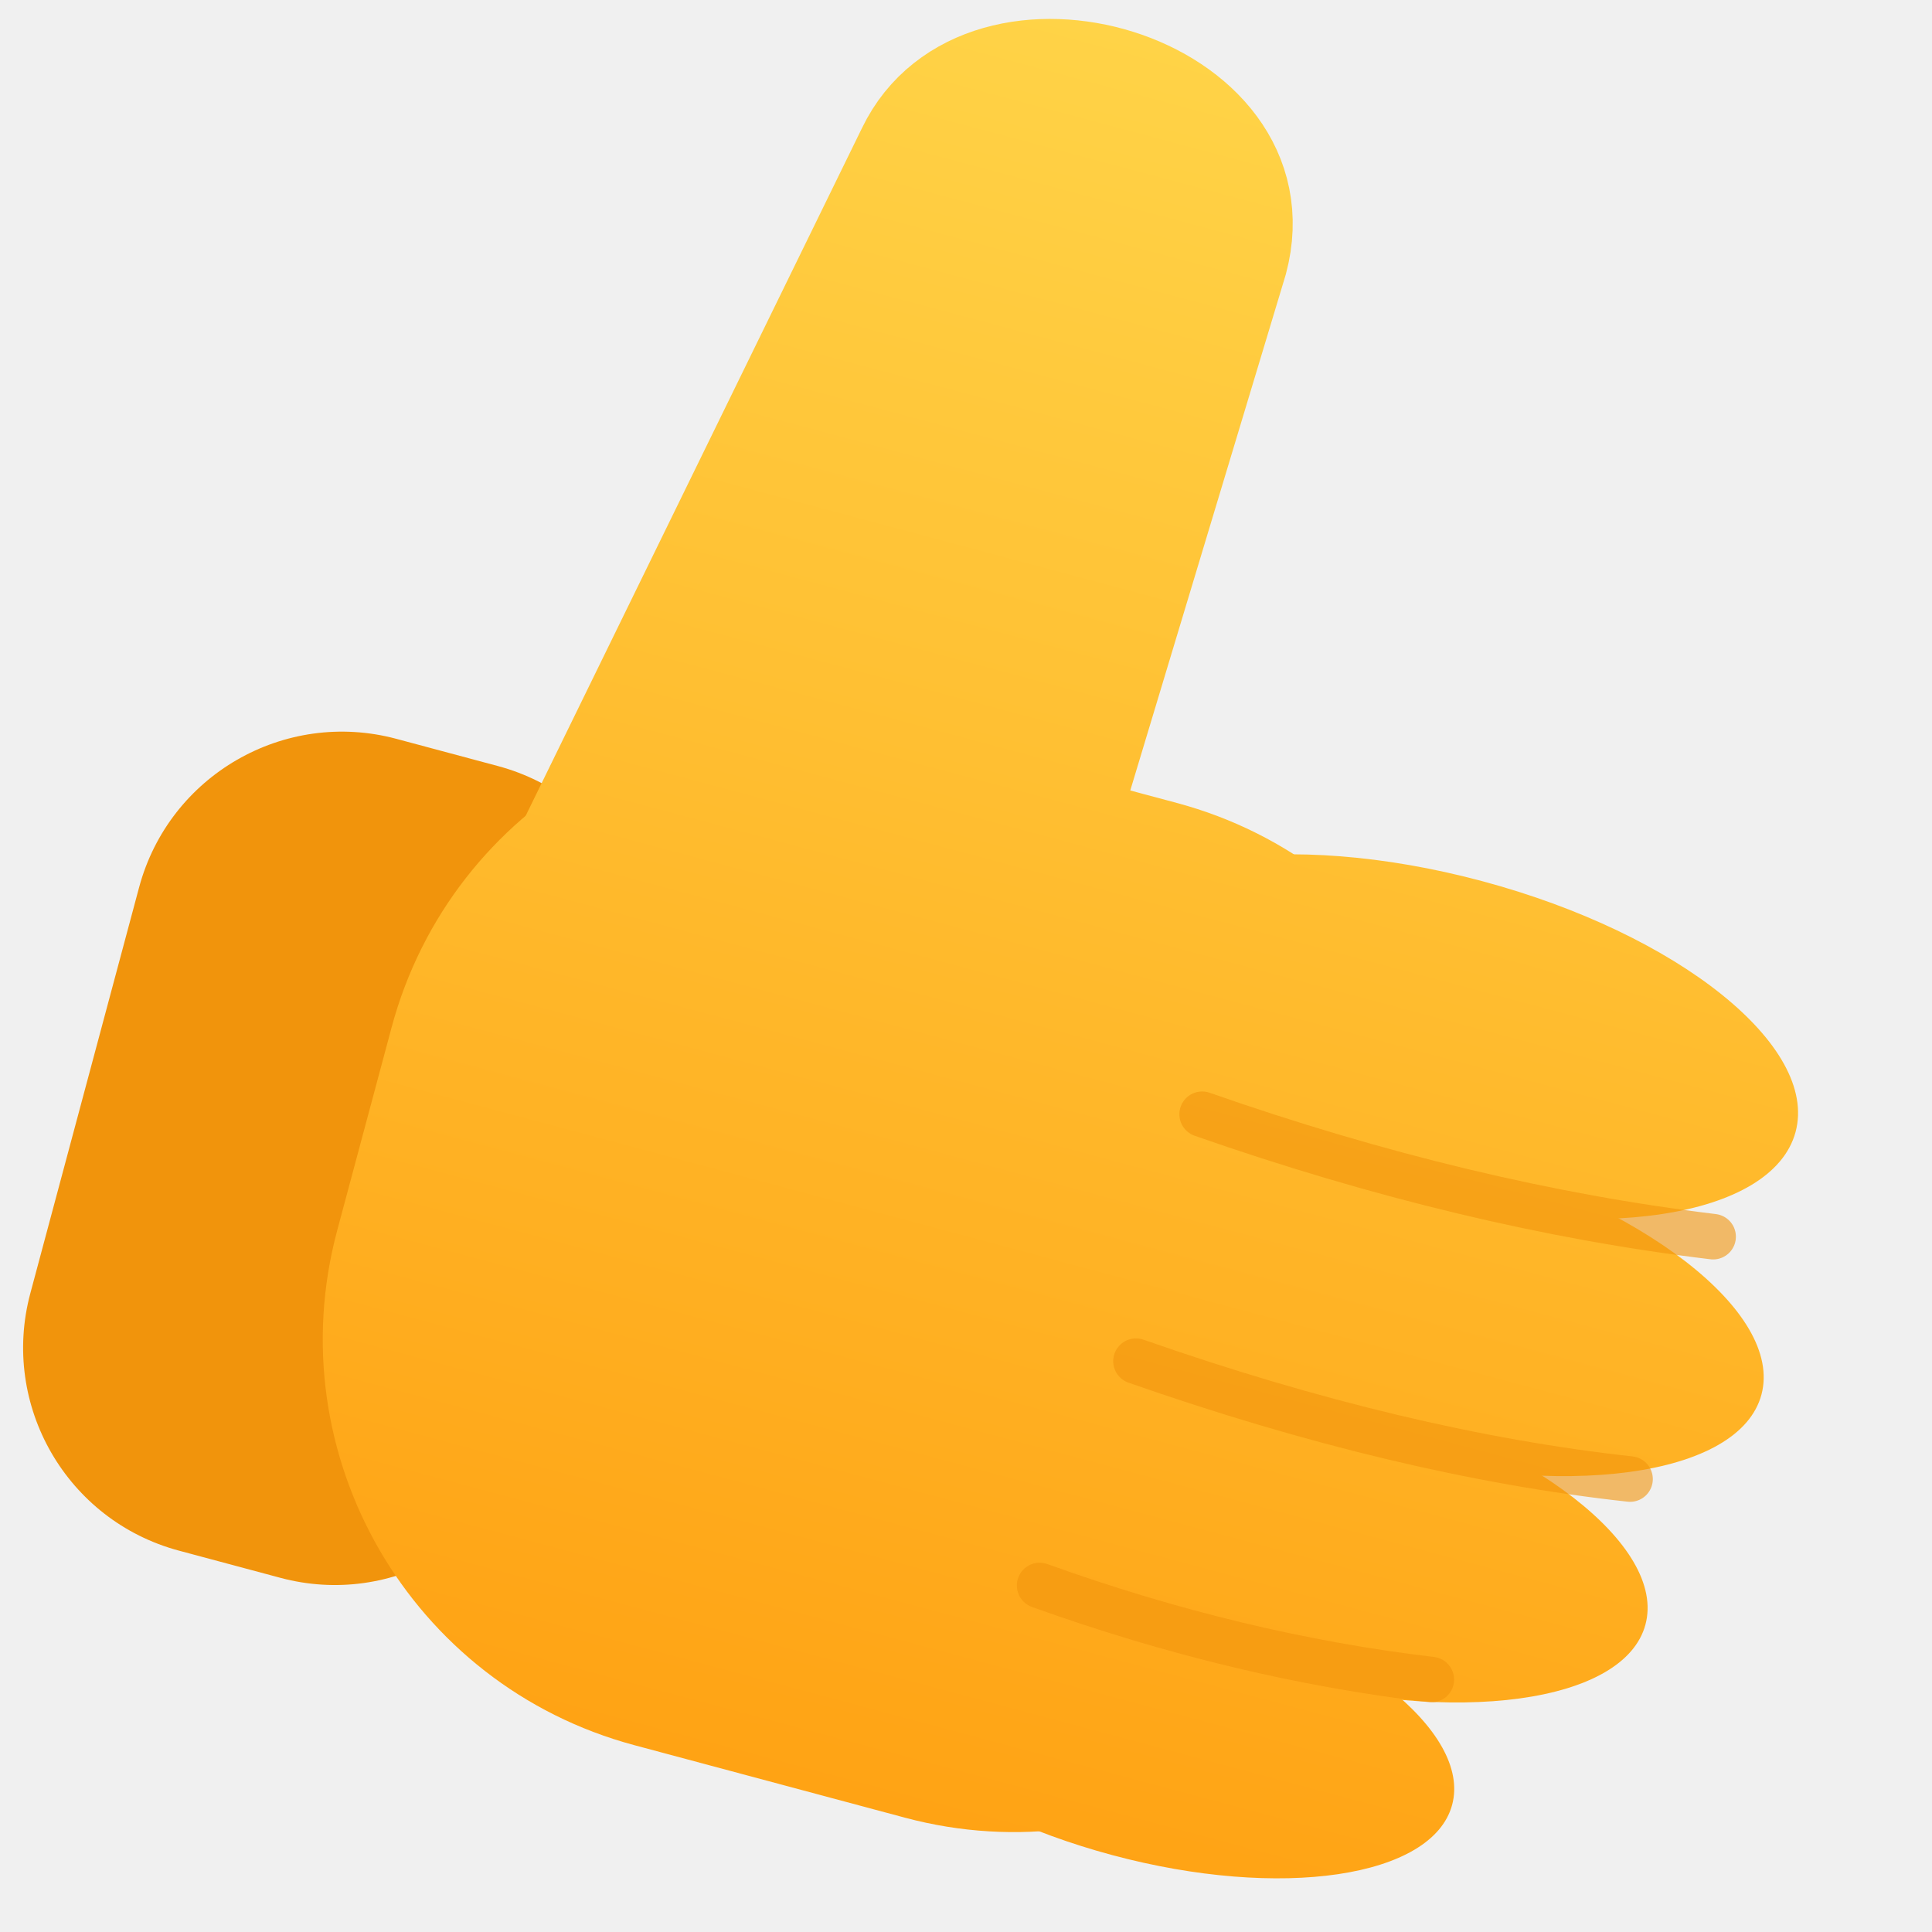
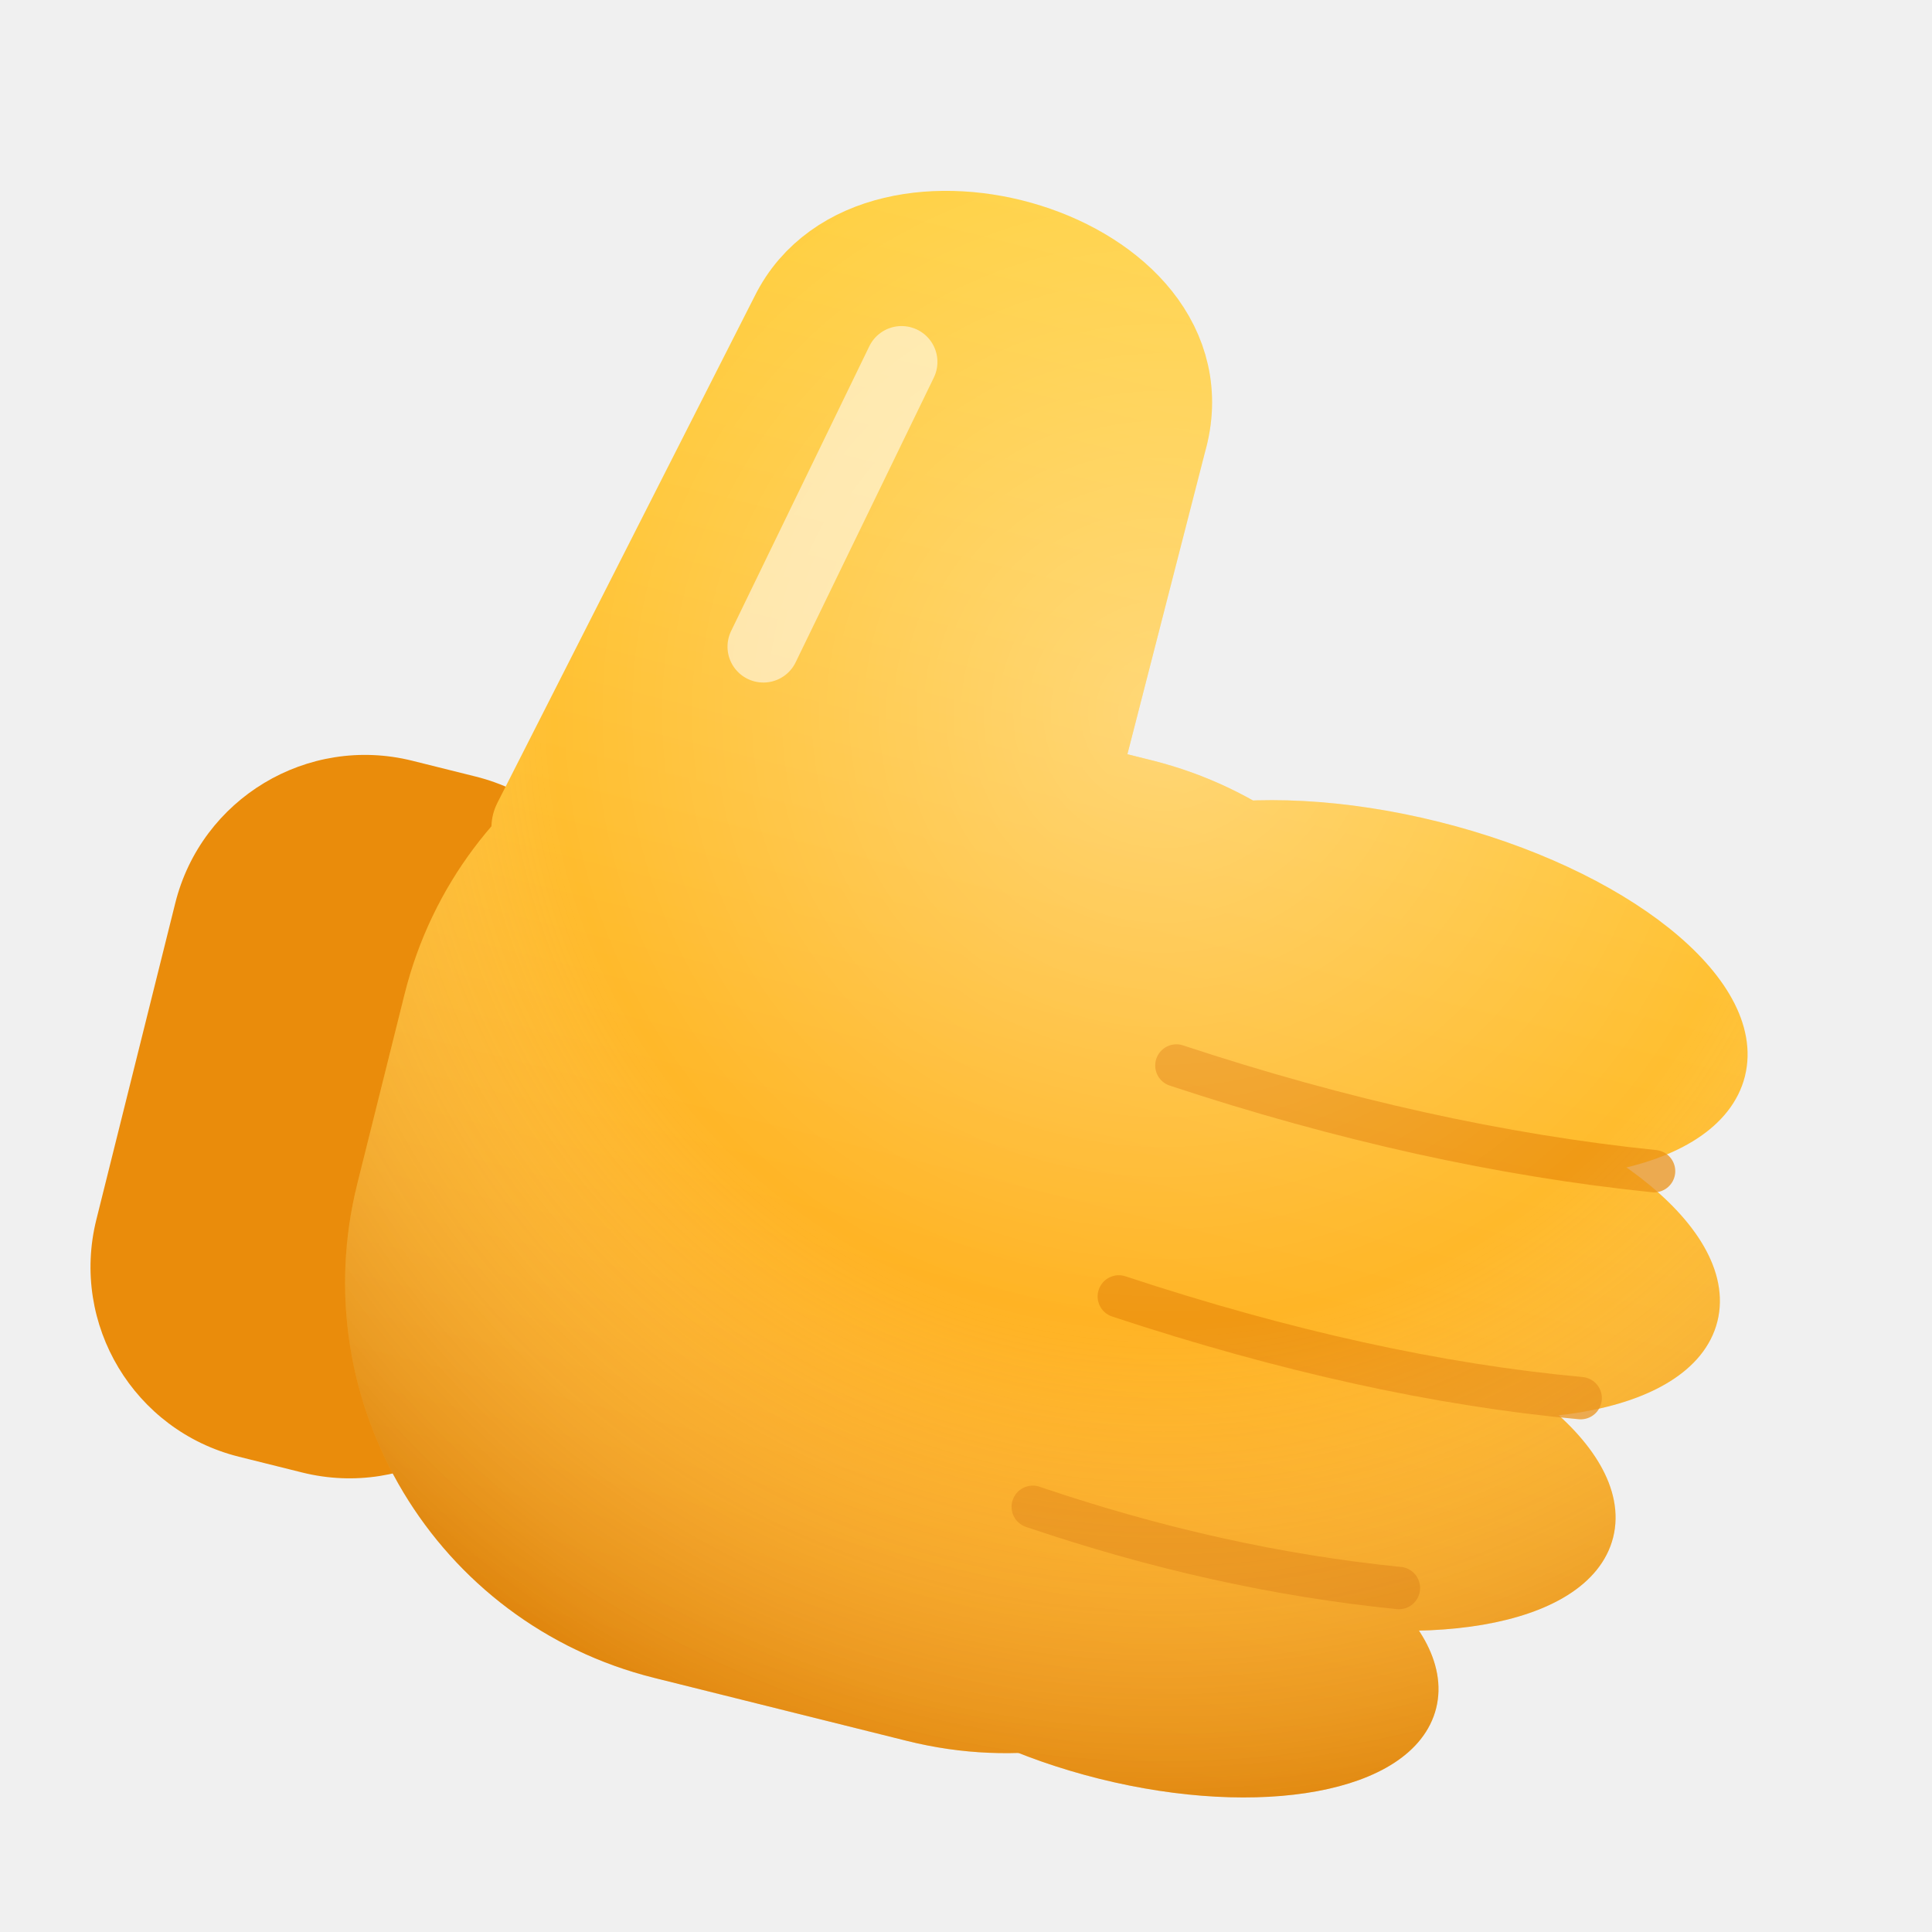
<svg xmlns="http://www.w3.org/2000/svg" viewBox="0 0 64 64">
  <defs>
    <linearGradient id="t" x1="0" y1="4" x2="0" y2="60" gradientUnits="userSpaceOnUse">
-       <stop offset="0" stop-color="#ffd64a" />
-       <stop offset="1" stop-color="#ffa112" />
+       <stop offset="0" stop-color="#ffd94e" />
+       <stop offset="1" stop-color="#ffa514" />
    </linearGradient>
+     <radialGradient id="s" cx="34" cy="26" r="34" gradientUnits="userSpaceOnUse">
+       <stop offset="0" stop-color="#fff" stop-opacity=".32" />
+       <stop offset=".55" stop-color="#fff" stop-opacity="0" />
+       <stop offset="1" stop-color="#a64a00" stop-opacity=".35" />
+     </radialGradient>
+     <g id="h">
+       <rect x="14" y="28" width="32" height="30" rx="12" />
+       <ellipse cx="43" cy="32.5" rx="10.5" ry="4.8" />
+       <ellipse cx="44" cy="40" rx="10.5" ry="4.6" />
+       <ellipse cx="43" cy="47.2" rx="10" ry="4.4" />
+       <ellipse cx="40" cy="53.6" rx="9" ry="4.1" />
+       <path d="M16.5 34 20.4 17c1.1-5 11.4-4.6 11.2.9L31.5 32Z" stroke-width="3.4" stroke-linejoin="round" />
+     </g>
+     <mask id="m">
+       <use href="#h" fill="#fff" stroke="#fff" />
+     </mask>
  </defs>
-   <g transform="translate(33 31) scale(1.16) rotate(15) translate(-30 -33)">
-     <rect x="6" y="32" width="15" height="24" rx="6" fill="#f1940c" />
-     <rect x="14" y="28" width="32" height="30" rx="12" fill="url(#t)" />
-     <g fill="url(#t)">
-       <ellipse cx="43" cy="32.5" rx="10.5" ry="4.6" />
-       <ellipse cx="44" cy="40" rx="10.5" ry="4.4" />
-       <ellipse cx="43" cy="47.2" rx="10" ry="4.2" />
-       <ellipse cx="40" cy="53.6" rx="9" ry="3.9" />
-     </g>
-     <g fill="none" stroke="#f1940c" stroke-width="1.3" stroke-linecap="round" opacity=".6">
+   <g transform="translate(32 32) scale(1.08) rotate(14) translate(-30 -35)">
+     <rect x="6" y="33" width="14" height="22" rx="6" fill="#ea8c0b" />
+     <use href="#h" fill="url(#t)" stroke="url(#t)" />
+     <g fill="none" stroke="#ea8c0b" stroke-width="1.3" stroke-linecap="round" opacity=".7">
      <path d="M37 36.4q8 .6 15-.4M37 43.7q8 .6 14.5-.4M36 50.6q6 .5 11.5-.3" />
    </g>
-     <path d="M17.5 34 21.8 12c.9-4.8 9.8-4.6 9.8.6L31 32Z" fill="url(#t)" stroke="url(#t)" stroke-width="3" stroke-linejoin="round" />
+     <rect x="0" y="0" width="64" height="64" fill="url(#s)" mask="url(#m)" />
+     <path d="M23.6 17.5 21.6 27" stroke="#fff" stroke-width="2.2" stroke-linecap="round" opacity=".55" />
  </g>
</svg>
